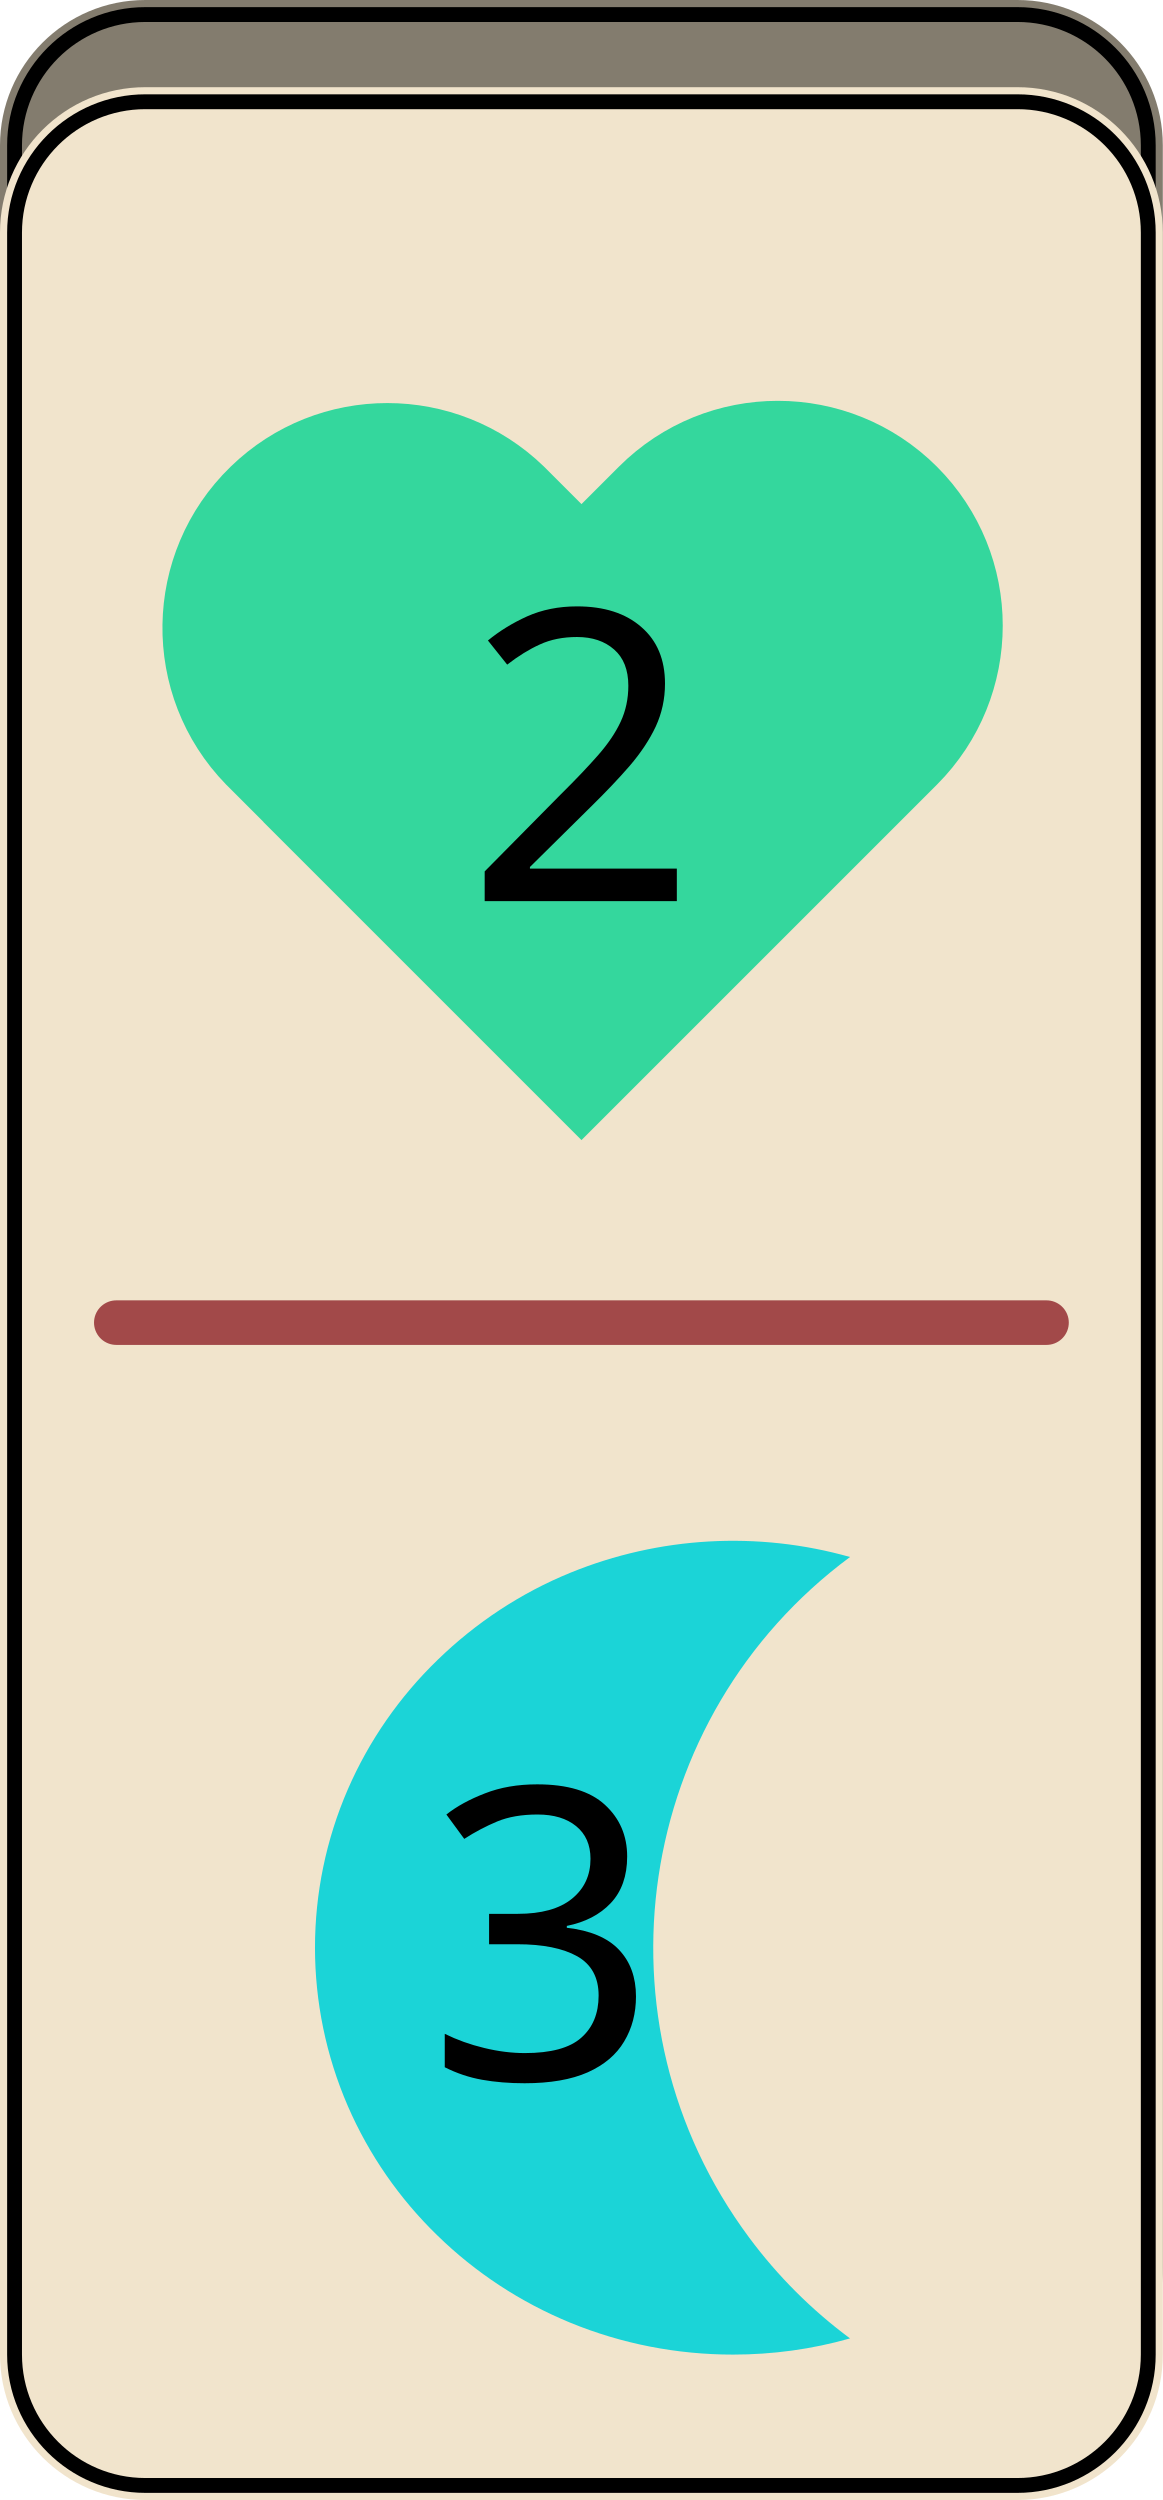
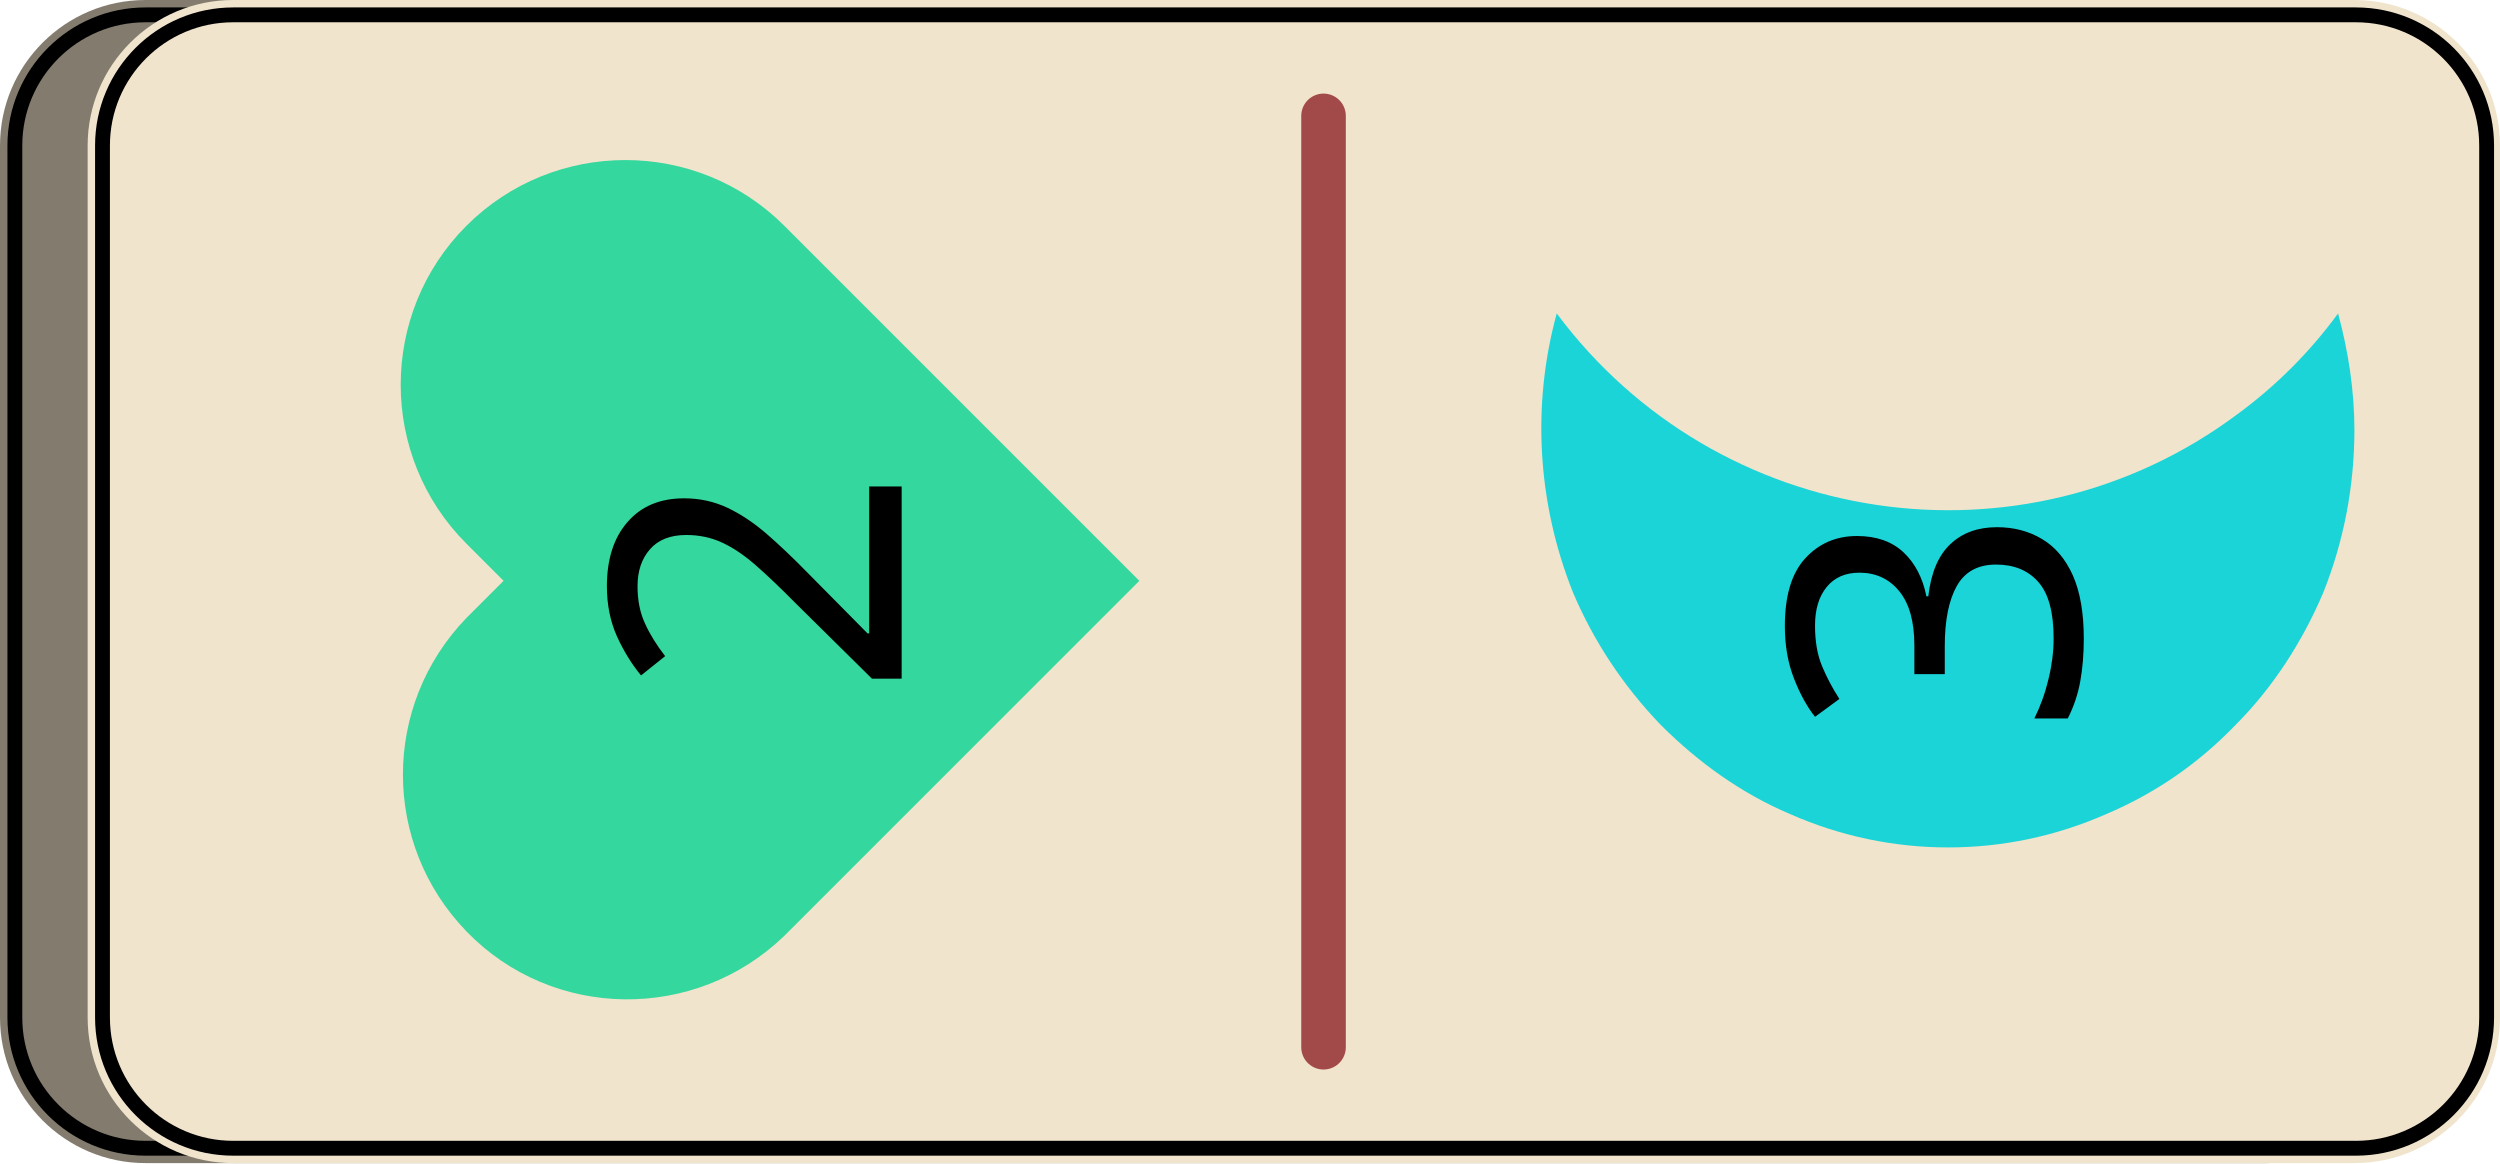
- <svg xmlns="http://www.w3.org/2000/svg" id="Capa_2" data-name="Capa 2" viewBox="0 0 78.29 168.32">
-   <defs>
-     <style>
-       .cls-1 {
-         fill: #000;
-         font-family: Poppins-Regular, Poppins;
-         font-size: 27.4px;
-       }
- 
-       .cls-1, .cls-2 {
-         isolation: isolate;
-       }
- 
-       .cls-3 {
-         fill: #837c6e;
-       }
- 
-       .cls-3, .cls-4, .cls-5, .cls-6 {
-         stroke-width: 0px;
-       }
- 
-       .cls-7 {
-         stroke: #a24949;
-         stroke-width: 3px;
-       }
- 
-       .cls-7, .cls-8 {
-         stroke-linecap: round;
-       }
- 
-       .cls-7, .cls-8, .cls-9 {
-         fill: none;
-       }
- 
-       .cls-8, .cls-9 {
-         stroke: #000;
-       }
- 
-       .cls-4 {
-         fill: #34d79d;
-       }
- 
-       .cls-5 {
-         fill: #1bd4d7;
-       }
- 
-       .cls-6 {
-         fill: #f1e4cc;
-       }
-     </style>
-   </defs>
-   <g id="Capa_1-2" data-name="Capa 1">
+ <svg xmlns="http://www.w3.org/2000/svg" id="Capa_2" data-name="Capa 2" version="1.1" viewBox="0 0 168.3 78.3">
+   <g id="Capa_1-2" data-name="Capa 1-2">
    <g id="Grupo_71" data-name="Grupo 71">
      <g id="Grupo_38-3" data-name="Grupo 38-3">
        <g id="Rectángulo_70-3" data-name="Rectángulo 70-3">
-           <rect class="cls-3" width="78.29" height="162.45" rx="9.79" ry="9.79" />
-           <rect class="cls-9" x=".98" y=".98" width="76.33" height="160.49" rx="8.81" ry="8.81" />
+           <rect x="0" y="0" width="162.4" height="78.3" rx="9.8" ry="9.8" fill="#837c6e" stroke-width="0" />
+           <rect x="1" y="1" width="160.5" height="76.3" rx="8.8" ry="8.8" fill="none" stroke="#000" />
        </g>
        <g id="Rectángulo_68-3" data-name="Rectángulo 68-3">
-           <rect class="cls-6" y="5.87" width="78.29" height="162.45" rx="9.79" ry="9.79" />
-           <rect class="cls-8" x=".98" y="6.85" width="76.33" height="160.49" rx="8.81" ry="8.81" />
+           <rect x="5.9" y="0" width="162.4" height="78.3" rx="9.8" ry="9.8" fill="#f1e4cc" stroke-width="0" />
+           <rect x="6.9" y="1" width="160.5" height="76.3" rx="8.8" ry="8.8" fill="none" stroke="#000" stroke-linecap="round" />
        </g>
-         <line id="Línea_1-3" data-name="Línea 1-3" class="cls-7" x1="7.83" y1="89.05" x2="70.46" y2="89.05" />
+         <line id="Línea_1-3" data-name="Línea 1-3" x1="89.1" y1="70.5" x2="89.1" y2="7.8" fill="none" stroke="#a24949" stroke-linecap="round" stroke-width="3" />
      </g>
      <g id="Corazón-2">
-         <path id="Unión_1-2" data-name="Unión 1-2" class="cls-4" d="M17.74,55.34l-2.52-2.52c-5.83-5.99-5.69-15.58.31-21.4,5.87-5.71,15.22-5.71,21.1,0l2.52,2.52,2.52-2.52c5.91-5.91,15.49-5.91,21.41,0,5.91,5.91,5.91,15.49,0,21.41h0l-23.93,23.93-21.41-21.41Z" />
+         <path id="Unión_1-2" data-name="Unión 1-2" d="M55.3,60.5l-2.5,2.5c-6,5.8-15.6,5.7-21.4-.3-5.7-5.9-5.7-15.2,0-21.1l2.5-2.5-2.5-2.5c-5.9-5.9-5.9-15.5,0-21.4,5.9-5.9,15.5-5.9,21.4,0h0l23.9,23.9-21.4,21.4h0Z" fill="#34d79d" stroke-width="0" />
      </g>
-       <g id="_2-2" data-name=" 2-2" class="cls-2">
-         <text class="cls-1" transform="translate(31.32 60.67)">
-           <tspan x="0" y="0">2</tspan>
+       <g id="_2-2" data-name=" 2-2" isolation="isolate">
+         <g isolation="isolate">
+           <text transform="translate(60.7 47) rotate(-90)" fill="#000" font-family="Poppins-Regular, Poppins" font-size="27.4" isolation="isolate">
+             <tspan x="0" y="0">2</tspan>
+           </text>
+         </g>
+       </g>
+     </g>
+     <g id="Luna-2">
+       <path id="Sustracción_1-2" data-name="Sustracción 1-2" d="M158.5,28.9c0,3.8-.7,7.5-2.1,11-1.4,3.3-3.4,6.4-5.9,8.9-2.5,2.6-5.4,4.6-8.7,6-6.8,3-14.5,3-21.3,0-3.3-1.4-6.2-3.5-8.7-6-2.5-2.6-4.5-5.6-5.9-8.9-2.4-6-2.8-12.6-1.1-18.8,10.8,14.5,31.3,17.6,45.8,6.8,2.6-1.9,4.9-4.2,6.8-6.8.7,2.6,1.1,5.2,1.1,7.9Z" fill="#1bd4d7" stroke-width="0" />
+     </g>
+     <g id="_3-2" data-name=" 3-2" isolation="isolate">
+       <g isolation="isolate">
+         <text transform="translate(140 49.6) rotate(-90)" fill="#000" font-family="Poppins-Regular, Poppins" font-size="27.4" isolation="isolate">
+           <tspan x="0" y="0">3</tspan>
        </text>
      </g>
    </g>
-     <g id="Luna-2">
-       <path id="Sustracción_1-2" data-name="Sustracción 1-2" class="cls-5" d="M49.35,158.53c-3.76,0-7.48-.72-10.96-2.15-3.33-1.37-6.37-3.36-8.94-5.87-2.56-2.48-4.61-5.44-6.03-8.71-2.95-6.81-2.95-14.53,0-21.33,1.42-3.27,3.48-6.23,6.04-8.71,2.58-2.51,5.61-4.51,8.94-5.87,5.98-2.44,12.61-2.82,18.83-1.06-14.53,10.77-17.58,31.28-6.8,45.81,1.92,2.59,4.21,4.88,6.8,6.8-2.56.73-5.21,1.09-7.88,1.09Z" />
-     </g>
-     <g id="_3-2" data-name=" 3-2" class="cls-2">
-       <text class="cls-1" transform="translate(28.71 139.98)">
-         <tspan x="0" y="0">3</tspan>
-       </text>
-     </g>
  </g>
</svg>
